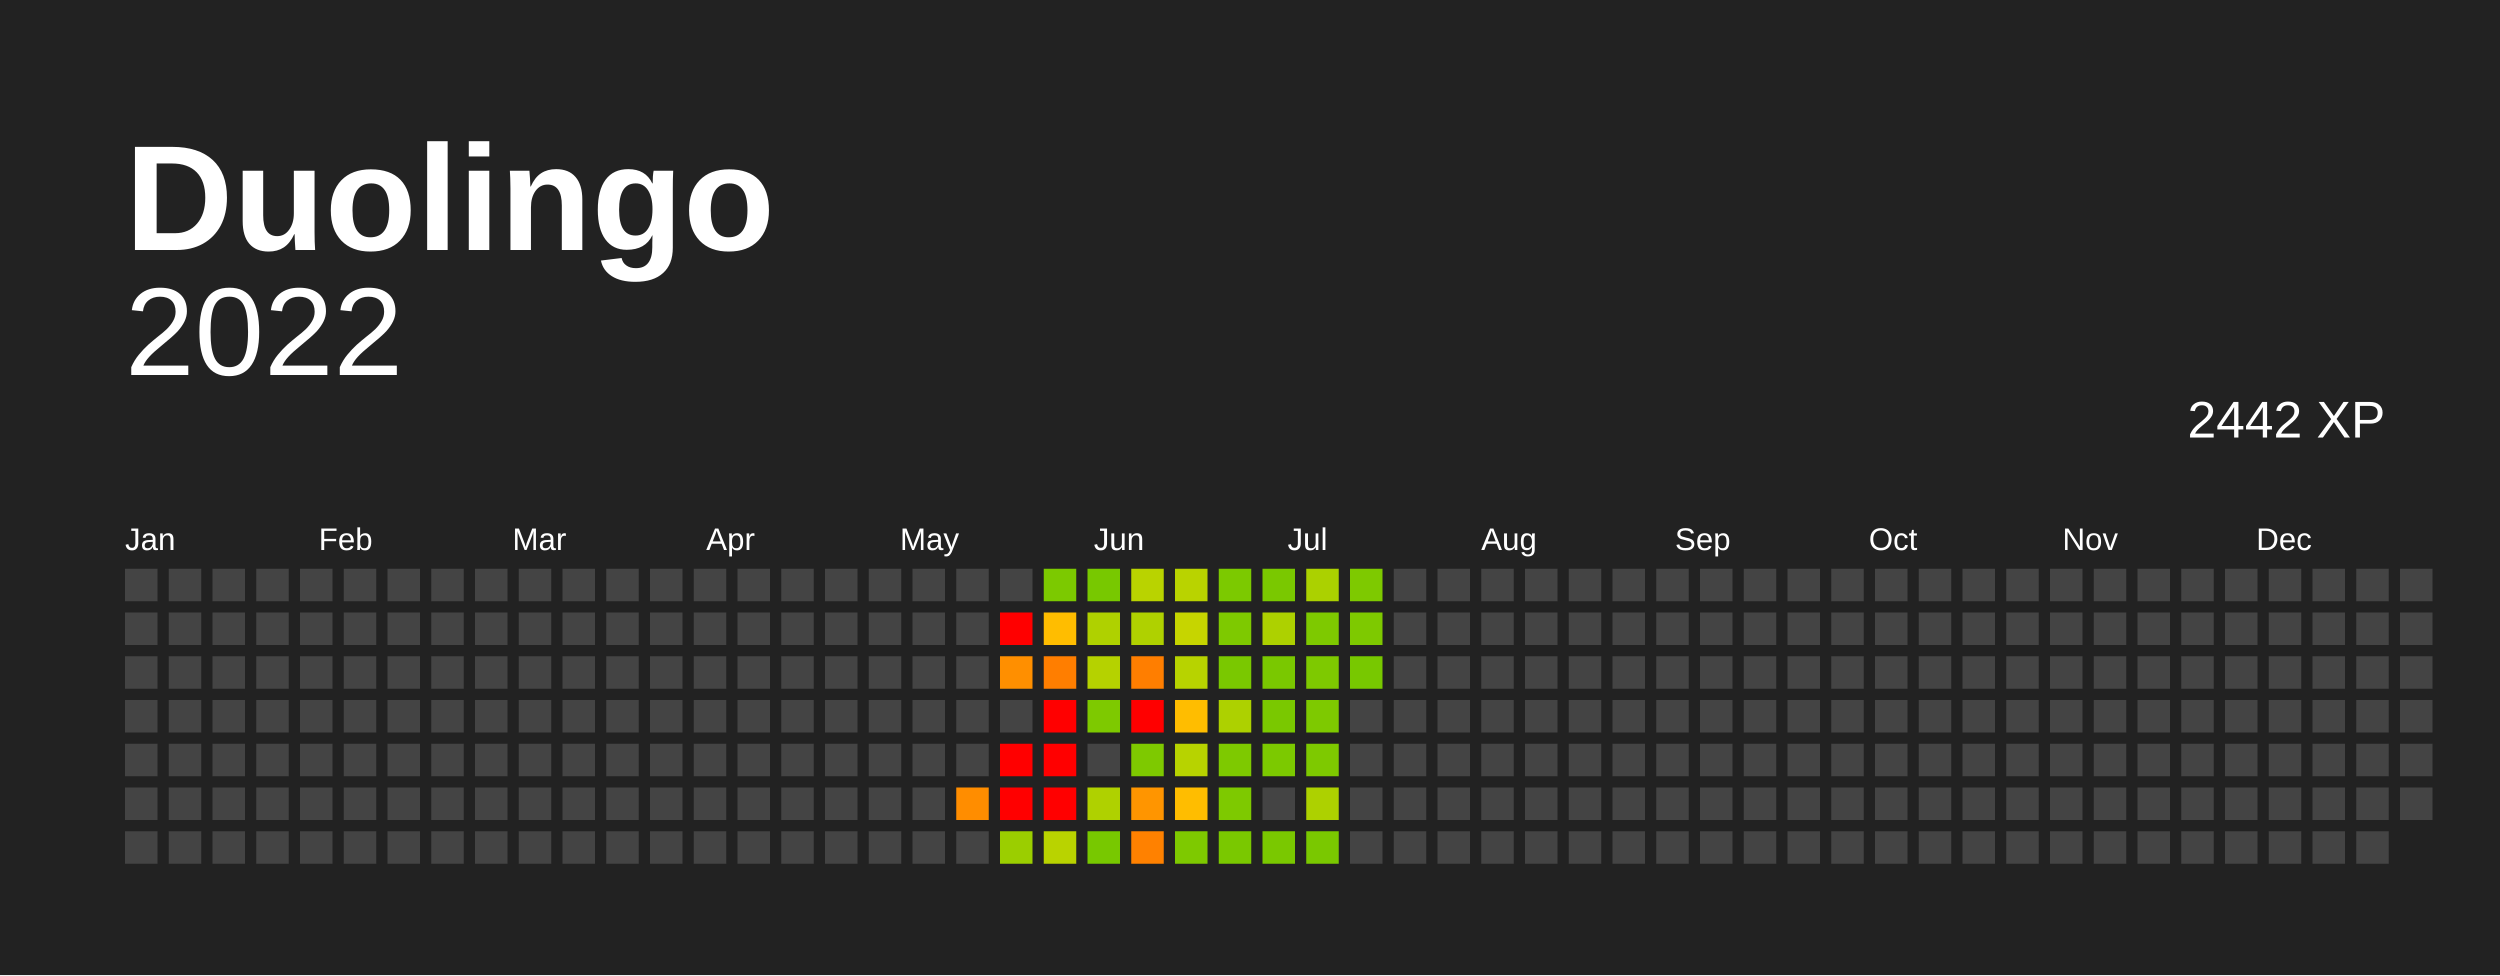
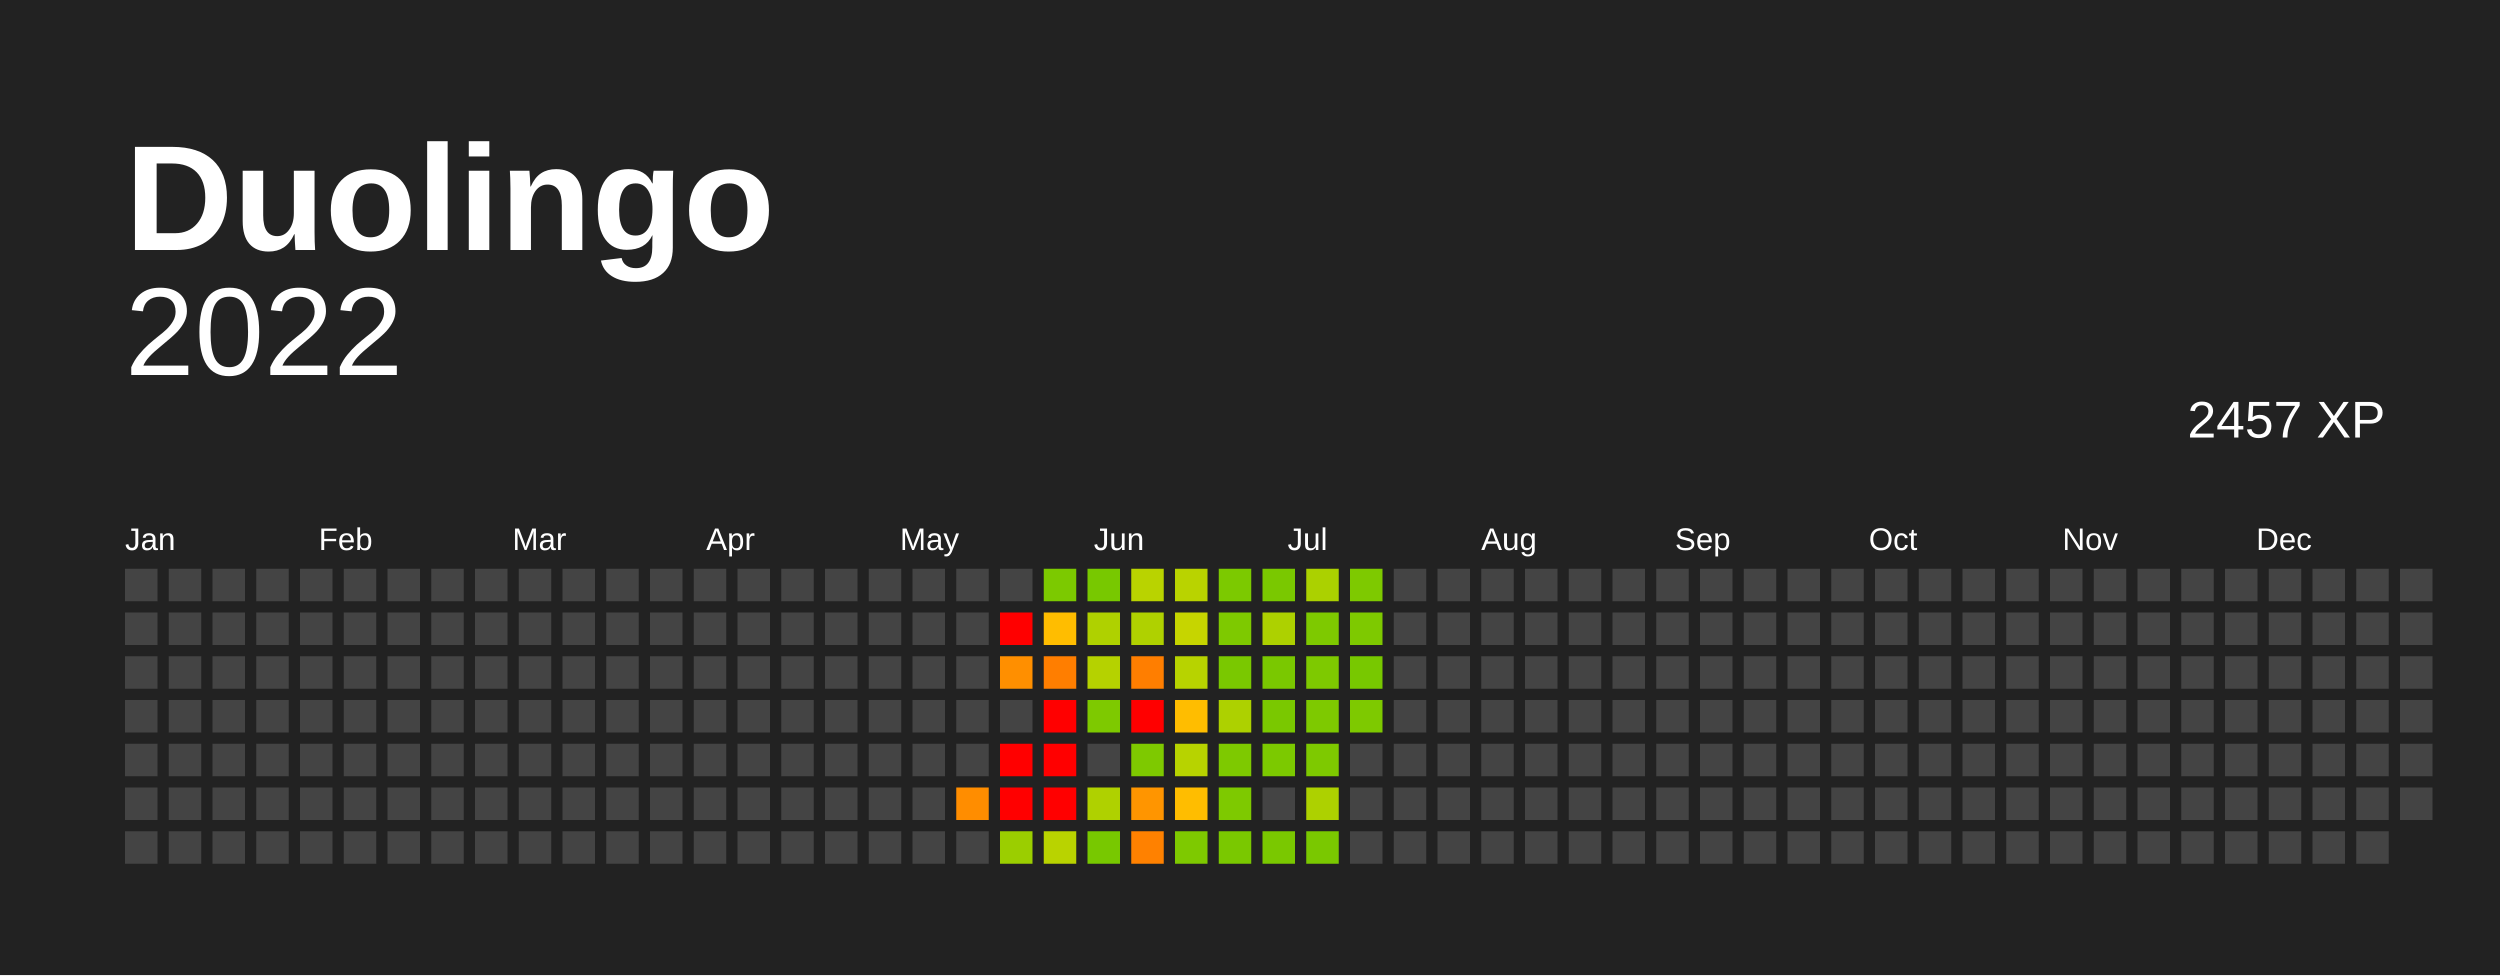
<svg xmlns="http://www.w3.org/2000/svg" baseProfile="full" height="78mm" version="1.1" viewBox="0,0,200,78" width="200mm">
  <defs />
  <rect fill="#222222" height="78" width="200" x="0" y="0" />
  <text fill="#FFFFFF" style="font-size:12px; font-family:Arial; font-weight:bold;" x="10" y="20"> Duolingo</text>
  <text alignment-baseline="hanging" fill="#FFFFFF" style="font-size:10.0px; font-family:Arial;" x="10" y="30">2022</text>
-   <text alignment-baseline="hanging" fill="#FFFFFF" style="font-size:4.125px; font-family:Arial;" x="175" y="35">2442 XP</text>
+   <text alignment-baseline="hanging" fill="#FFFFFF" style="font-size:4.125px; font-family:Arial;" x="175" y="35">2457 XP</text>
  <text fill="#FFFFFF" style="font-size:2.5px; font-family:Arial" x="10.0" y="44">Jan</text>
  <text fill="#FFFFFF" style="font-size:2.5px; font-family:Arial" x="25.5" y="44">Feb</text>
  <text fill="#FFFFFF" style="font-size:2.5px; font-family:Arial" x="41.0" y="44">Mar</text>
  <text fill="#FFFFFF" style="font-size:2.5px; font-family:Arial" x="56.5" y="44">Apr</text>
  <text fill="#FFFFFF" style="font-size:2.5px; font-family:Arial" x="72.0" y="44">May</text>
  <text fill="#FFFFFF" style="font-size:2.5px; font-family:Arial" x="87.5" y="44">Jun</text>
  <text fill="#FFFFFF" style="font-size:2.5px; font-family:Arial" x="103.0" y="44">Jul</text>
  <text fill="#FFFFFF" style="font-size:2.5px; font-family:Arial" x="118.5" y="44">Aug</text>
  <text fill="#FFFFFF" style="font-size:2.5px; font-family:Arial" x="134.0" y="44">Sep</text>
  <text fill="#FFFFFF" style="font-size:2.5px; font-family:Arial" x="149.5" y="44">Oct</text>
  <text fill="#FFFFFF" style="font-size:2.5px; font-family:Arial" x="165.0" y="44">Nov</text>
  <text fill="#FFFFFF" style="font-size:2.5px; font-family:Arial" x="180.5" y="44">Dec</text>
  <rect fill="#444444" height="2.6" width="2.6" x="10.0" y="45.5" />
  <rect fill="#444444" height="2.6" width="2.6" x="10.0" y="49.0" />
  <rect fill="#444444" height="2.6" width="2.6" x="10.0" y="52.5" />
  <rect fill="#444444" height="2.6" width="2.6" x="10.0" y="56.0" />
  <rect fill="#444444" height="2.6" width="2.6" x="10.0" y="59.5" />
  <rect fill="#444444" height="2.6" width="2.6" x="10.0" y="63.0" />
  <rect fill="#444444" height="2.6" width="2.6" x="10.0" y="66.5" />
  <rect fill="#444444" height="2.6" width="2.6" x="13.5" y="45.5" />
  <rect fill="#444444" height="2.6" width="2.6" x="13.5" y="49.0" />
  <rect fill="#444444" height="2.6" width="2.6" x="13.5" y="52.5" />
  <rect fill="#444444" height="2.6" width="2.6" x="13.5" y="56.0" />
  <rect fill="#444444" height="2.6" width="2.6" x="13.5" y="59.5" />
  <rect fill="#444444" height="2.6" width="2.6" x="13.5" y="63.0" />
  <rect fill="#444444" height="2.6" width="2.6" x="13.5" y="66.5" />
  <rect fill="#444444" height="2.6" width="2.6" x="17.0" y="45.5" />
  <rect fill="#444444" height="2.6" width="2.6" x="17.0" y="49.0" />
  <rect fill="#444444" height="2.6" width="2.6" x="17.0" y="52.5" />
  <rect fill="#444444" height="2.6" width="2.6" x="17.0" y="56.0" />
  <rect fill="#444444" height="2.6" width="2.6" x="17.0" y="59.5" />
  <rect fill="#444444" height="2.6" width="2.6" x="17.0" y="63.0" />
  <rect fill="#444444" height="2.6" width="2.6" x="17.0" y="66.5" />
  <rect fill="#444444" height="2.6" width="2.6" x="20.5" y="45.5" />
  <rect fill="#444444" height="2.6" width="2.6" x="20.5" y="49.0" />
  <rect fill="#444444" height="2.6" width="2.6" x="20.5" y="52.5" />
  <rect fill="#444444" height="2.6" width="2.6" x="20.5" y="56.0" />
  <rect fill="#444444" height="2.6" width="2.6" x="20.5" y="59.5" />
  <rect fill="#444444" height="2.6" width="2.6" x="20.5" y="63.0" />
  <rect fill="#444444" height="2.6" width="2.6" x="20.5" y="66.5" />
  <rect fill="#444444" height="2.6" width="2.6" x="24.0" y="45.5" />
  <rect fill="#444444" height="2.6" width="2.6" x="24.0" y="49.0" />
  <rect fill="#444444" height="2.6" width="2.6" x="24.0" y="52.5" />
  <rect fill="#444444" height="2.6" width="2.6" x="24.0" y="56.0" />
  <rect fill="#444444" height="2.6" width="2.6" x="24.0" y="59.5" />
  <rect fill="#444444" height="2.6" width="2.6" x="24.0" y="63.0" />
  <rect fill="#444444" height="2.6" width="2.6" x="24.0" y="66.5" />
  <rect fill="#444444" height="2.6" width="2.6" x="27.5" y="45.5" />
  <rect fill="#444444" height="2.6" width="2.6" x="27.5" y="49.0" />
  <rect fill="#444444" height="2.6" width="2.6" x="27.5" y="52.5" />
  <rect fill="#444444" height="2.6" width="2.6" x="27.5" y="56.0" />
  <rect fill="#444444" height="2.6" width="2.6" x="27.5" y="59.5" />
  <rect fill="#444444" height="2.6" width="2.6" x="27.5" y="63.0" />
  <rect fill="#444444" height="2.6" width="2.6" x="27.5" y="66.5" />
  <rect fill="#444444" height="2.6" width="2.6" x="31.0" y="45.5" />
  <rect fill="#444444" height="2.6" width="2.6" x="31.0" y="49.0" />
  <rect fill="#444444" height="2.6" width="2.6" x="31.0" y="52.5" />
  <rect fill="#444444" height="2.6" width="2.6" x="31.0" y="56.0" />
  <rect fill="#444444" height="2.6" width="2.6" x="31.0" y="59.5" />
  <rect fill="#444444" height="2.6" width="2.6" x="31.0" y="63.0" />
  <rect fill="#444444" height="2.6" width="2.6" x="31.0" y="66.5" />
  <rect fill="#444444" height="2.6" width="2.6" x="34.5" y="45.5" />
  <rect fill="#444444" height="2.6" width="2.6" x="34.5" y="49.0" />
  <rect fill="#444444" height="2.6" width="2.6" x="34.5" y="52.5" />
  <rect fill="#444444" height="2.6" width="2.6" x="34.5" y="56.0" />
  <rect fill="#444444" height="2.6" width="2.6" x="34.5" y="59.5" />
  <rect fill="#444444" height="2.6" width="2.6" x="34.5" y="63.0" />
  <rect fill="#444444" height="2.6" width="2.6" x="34.5" y="66.5" />
  <rect fill="#444444" height="2.6" width="2.6" x="38.0" y="45.5" />
  <rect fill="#444444" height="2.6" width="2.6" x="38.0" y="49.0" />
  <rect fill="#444444" height="2.6" width="2.6" x="38.0" y="52.5" />
  <rect fill="#444444" height="2.6" width="2.6" x="38.0" y="56.0" />
  <rect fill="#444444" height="2.6" width="2.6" x="38.0" y="59.5" />
  <rect fill="#444444" height="2.6" width="2.6" x="38.0" y="63.0" />
  <rect fill="#444444" height="2.6" width="2.6" x="38.0" y="66.5" />
  <rect fill="#444444" height="2.6" width="2.6" x="41.5" y="45.5" />
  <rect fill="#444444" height="2.6" width="2.6" x="41.5" y="49.0" />
  <rect fill="#444444" height="2.6" width="2.6" x="41.5" y="52.5" />
  <rect fill="#444444" height="2.6" width="2.6" x="41.5" y="56.0" />
  <rect fill="#444444" height="2.6" width="2.6" x="41.5" y="59.5" />
  <rect fill="#444444" height="2.6" width="2.6" x="41.5" y="63.0" />
  <rect fill="#444444" height="2.6" width="2.6" x="41.5" y="66.5" />
  <rect fill="#444444" height="2.6" width="2.6" x="45.0" y="45.5" />
  <rect fill="#444444" height="2.6" width="2.6" x="45.0" y="49.0" />
  <rect fill="#444444" height="2.6" width="2.6" x="45.0" y="52.5" />
  <rect fill="#444444" height="2.6" width="2.6" x="45.0" y="56.0" />
  <rect fill="#444444" height="2.6" width="2.6" x="45.0" y="59.5" />
  <rect fill="#444444" height="2.6" width="2.6" x="45.0" y="63.0" />
  <rect fill="#444444" height="2.6" width="2.6" x="45.0" y="66.5" />
  <rect fill="#444444" height="2.6" width="2.6" x="48.5" y="45.5" />
  <rect fill="#444444" height="2.6" width="2.6" x="48.5" y="49.0" />
  <rect fill="#444444" height="2.6" width="2.6" x="48.5" y="52.5" />
  <rect fill="#444444" height="2.6" width="2.6" x="48.5" y="56.0" />
  <rect fill="#444444" height="2.6" width="2.6" x="48.5" y="59.5" />
  <rect fill="#444444" height="2.6" width="2.6" x="48.5" y="63.0" />
  <rect fill="#444444" height="2.6" width="2.6" x="48.5" y="66.5" />
  <rect fill="#444444" height="2.6" width="2.6" x="52.0" y="45.5" />
  <rect fill="#444444" height="2.6" width="2.6" x="52.0" y="49.0" />
  <rect fill="#444444" height="2.6" width="2.6" x="52.0" y="52.5" />
  <rect fill="#444444" height="2.6" width="2.6" x="52.0" y="56.0" />
  <rect fill="#444444" height="2.6" width="2.6" x="52.0" y="59.5" />
  <rect fill="#444444" height="2.6" width="2.6" x="52.0" y="63.0" />
  <rect fill="#444444" height="2.6" width="2.6" x="52.0" y="66.5" />
  <rect fill="#444444" height="2.6" width="2.6" x="55.5" y="45.5" />
  <rect fill="#444444" height="2.6" width="2.6" x="55.5" y="49.0" />
  <rect fill="#444444" height="2.6" width="2.6" x="55.5" y="52.5" />
  <rect fill="#444444" height="2.6" width="2.6" x="55.5" y="56.0" />
  <rect fill="#444444" height="2.6" width="2.6" x="55.5" y="59.5" />
  <rect fill="#444444" height="2.6" width="2.6" x="55.5" y="63.0" />
  <rect fill="#444444" height="2.6" width="2.6" x="55.5" y="66.5" />
  <rect fill="#444444" height="2.6" width="2.6" x="59.0" y="45.5" />
  <rect fill="#444444" height="2.6" width="2.6" x="59.0" y="49.0" />
  <rect fill="#444444" height="2.6" width="2.6" x="59.0" y="52.5" />
  <rect fill="#444444" height="2.6" width="2.6" x="59.0" y="56.0" />
  <rect fill="#444444" height="2.6" width="2.6" x="59.0" y="59.5" />
  <rect fill="#444444" height="2.6" width="2.6" x="59.0" y="63.0" />
  <rect fill="#444444" height="2.6" width="2.6" x="59.0" y="66.5" />
  <rect fill="#444444" height="2.6" width="2.6" x="62.5" y="45.5" />
  <rect fill="#444444" height="2.6" width="2.6" x="62.5" y="49.0" />
  <rect fill="#444444" height="2.6" width="2.6" x="62.5" y="52.5" />
  <rect fill="#444444" height="2.6" width="2.6" x="62.5" y="56.0" />
  <rect fill="#444444" height="2.6" width="2.6" x="62.5" y="59.5" />
  <rect fill="#444444" height="2.6" width="2.6" x="62.5" y="63.0" />
  <rect fill="#444444" height="2.6" width="2.6" x="62.5" y="66.5" />
  <rect fill="#444444" height="2.6" width="2.6" x="66.0" y="45.5" />
  <rect fill="#444444" height="2.6" width="2.6" x="66.0" y="49.0" />
  <rect fill="#444444" height="2.6" width="2.6" x="66.0" y="52.5" />
  <rect fill="#444444" height="2.6" width="2.6" x="66.0" y="56.0" />
  <rect fill="#444444" height="2.6" width="2.6" x="66.0" y="59.5" />
  <rect fill="#444444" height="2.6" width="2.6" x="66.0" y="63.0" />
  <rect fill="#444444" height="2.6" width="2.6" x="66.0" y="66.5" />
  <rect fill="#444444" height="2.6" width="2.6" x="69.5" y="45.5" />
  <rect fill="#444444" height="2.6" width="2.6" x="69.5" y="49.0" />
  <rect fill="#444444" height="2.6" width="2.6" x="69.5" y="52.5" />
  <rect fill="#444444" height="2.6" width="2.6" x="69.5" y="56.0" />
  <rect fill="#444444" height="2.6" width="2.6" x="69.5" y="59.5" />
  <rect fill="#444444" height="2.6" width="2.6" x="69.5" y="63.0" />
  <rect fill="#444444" height="2.6" width="2.6" x="69.5" y="66.5" />
  <rect fill="#444444" height="2.6" width="2.6" x="73.0" y="45.5" />
  <rect fill="#444444" height="2.6" width="2.6" x="73.0" y="49.0" />
  <rect fill="#444444" height="2.6" width="2.6" x="73.0" y="52.5" />
  <rect fill="#444444" height="2.6" width="2.6" x="73.0" y="56.0" />
  <rect fill="#444444" height="2.6" width="2.6" x="73.0" y="59.5" />
  <rect fill="#444444" height="2.6" width="2.6" x="73.0" y="63.0" />
  <rect fill="#444444" height="2.6" width="2.6" x="73.0" y="66.5" />
  <rect fill="#444444" height="2.6" width="2.6" x="76.5" y="45.5" />
  <rect fill="#444444" height="2.6" width="2.6" x="76.5" y="49.0" />
  <rect fill="#444444" height="2.6" width="2.6" x="76.5" y="52.5" />
  <rect fill="#444444" height="2.6" width="2.6" x="76.5" y="56.0" />
  <rect fill="#444444" height="2.6" width="2.6" x="76.5" y="59.5" />
  <rect fill="#ff8d00" height="2.6" width="2.6" x="76.5" y="63.0" />
  <rect fill="#444444" height="2.6" width="2.6" x="76.5" y="66.5" />
  <rect fill="#444444" height="2.6" width="2.6" x="80.0" y="45.5" />
  <rect fill="red" height="2.6" width="2.6" x="80.0" y="49.0" />
  <rect fill="#ff8f00" height="2.6" width="2.6" x="80.0" y="52.5" />
  <rect fill="#444444" height="2.6" width="2.6" x="80.0" y="56.0" />
  <rect fill="red" height="2.6" width="2.6" x="80.0" y="59.5" />
  <rect fill="red" height="2.6" width="2.6" x="80.0" y="63.0" />
  <rect fill="#9bce00" height="2.6" width="2.6" x="80.0" y="66.5" />
  <rect fill="#7cc900" height="2.6" width="2.6" x="83.5" y="45.5" />
  <rect fill="#ffbd00" height="2.6" width="2.6" x="83.5" y="49.0" />
  <rect fill="#ff7e00" height="2.6" width="2.6" x="83.5" y="52.5" />
  <rect fill="red" height="2.6" width="2.6" x="83.5" y="56.0" />
  <rect fill="red" height="2.6" width="2.6" x="83.5" y="59.5" />
  <rect fill="red" height="2.6" width="2.6" x="83.5" y="63.0" />
  <rect fill="#b9d300" height="2.6" width="2.6" x="83.5" y="66.5" />
  <rect fill="#78c800" height="2.6" width="2.6" x="87.0" y="45.5" />
  <rect fill="#afd100" height="2.6" width="2.6" x="87.0" y="49.0" />
  <rect fill="#b5d200" height="2.6" width="2.6" x="87.0" y="52.5" />
  <rect fill="#7ec900" height="2.6" width="2.6" x="87.0" y="56.0" />
  <rect fill="#444444" height="2.6" width="2.6" x="87.0" y="59.5" />
  <rect fill="#afd100" height="2.6" width="2.6" x="87.0" y="63.0" />
  <rect fill="#78c800" height="2.6" width="2.6" x="87.0" y="66.5" />
  <rect fill="#b9d300" height="2.6" width="2.6" x="90.5" y="45.5" />
  <rect fill="#afd100" height="2.6" width="2.6" x="90.5" y="49.0" />
  <rect fill="#ff7e00" height="2.6" width="2.6" x="90.5" y="52.5" />
  <rect fill="red" height="2.6" width="2.6" x="90.5" y="56.0" />
  <rect fill="#7ec900" height="2.6" width="2.6" x="90.5" y="59.5" />
  <rect fill="#ff9500" height="2.6" width="2.6" x="90.5" y="63.0" />
  <rect fill="#ff8100" height="2.6" width="2.6" x="90.5" y="66.5" />
  <rect fill="#b9d300" height="2.6" width="2.6" x="94.0" y="45.5" />
  <rect fill="#c6d500" height="2.6" width="2.6" x="94.0" y="49.0" />
  <rect fill="#b7d300" height="2.6" width="2.6" x="94.0" y="52.5" />
  <rect fill="#ffbd00" height="2.6" width="2.6" x="94.0" y="56.0" />
  <rect fill="#b7d300" height="2.6" width="2.6" x="94.0" y="59.5" />
  <rect fill="#ffbd00" height="2.6" width="2.6" x="94.0" y="63.0" />
  <rect fill="#7ec900" height="2.6" width="2.6" x="94.0" y="66.5" />
  <rect fill="#7cc900" height="2.6" width="2.6" x="97.5" y="45.5" />
  <rect fill="#7ec900" height="2.6" width="2.6" x="97.5" y="49.0" />
  <rect fill="#7ac800" height="2.6" width="2.6" x="97.5" y="52.5" />
  <rect fill="#add100" height="2.6" width="2.6" x="97.5" y="56.0" />
  <rect fill="#7ec900" height="2.6" width="2.6" x="97.5" y="59.5" />
  <rect fill="#7ec900" height="2.6" width="2.6" x="97.5" y="63.0" />
  <rect fill="#7ac800" height="2.6" width="2.6" x="97.5" y="66.5" />
  <rect fill="#7ac800" height="2.6" width="2.6" x="101.0" y="45.5" />
  <rect fill="#add100" height="2.6" width="2.6" x="101.0" y="49.0" />
  <rect fill="#7ac800" height="2.6" width="2.6" x="101.0" y="52.5" />
  <rect fill="#7ac800" height="2.6" width="2.6" x="101.0" y="56.0" />
  <rect fill="#7cc900" height="2.6" width="2.6" x="101.0" y="59.5" />
  <rect fill="#444444" height="2.6" width="2.6" x="101.0" y="63.0" />
  <rect fill="#7ac800" height="2.6" width="2.6" x="101.0" y="66.5" />
  <rect fill="#abd100" height="2.6" width="2.6" x="104.5" y="45.5" />
  <rect fill="#7ec900" height="2.6" width="2.6" x="104.5" y="49.0" />
  <rect fill="#7ec900" height="2.6" width="2.6" x="104.5" y="52.5" />
  <rect fill="#7ec900" height="2.6" width="2.6" x="104.5" y="56.0" />
  <rect fill="#7ec900" height="2.6" width="2.6" x="104.5" y="59.5" />
  <rect fill="#add100" height="2.6" width="2.6" x="104.5" y="63.0" />
  <rect fill="#7ac800" height="2.6" width="2.6" x="104.5" y="66.5" />
  <rect fill="#7ec900" height="2.6" width="2.6" x="108.0" y="45.5" />
  <rect fill="#7ec900" height="2.6" width="2.6" x="108.0" y="49.0" />
  <rect fill="#78c800" height="2.6" width="2.6" x="108.0" y="52.5" />
-   <rect fill="#444444" height="2.6" width="2.6" x="108.0" y="56.0" />
+   <rect fill="#7ec900" height="2.6" width="2.6" x="108.0" y="56.0" />
  <rect fill="#444444" height="2.6" width="2.6" x="108.0" y="59.5" />
  <rect fill="#444444" height="2.6" width="2.6" x="108.0" y="63.0" />
  <rect fill="#444444" height="2.6" width="2.6" x="108.0" y="66.5" />
  <rect fill="#444444" height="2.6" width="2.6" x="111.5" y="45.5" />
  <rect fill="#444444" height="2.6" width="2.6" x="111.5" y="49.0" />
  <rect fill="#444444" height="2.6" width="2.6" x="111.5" y="52.5" />
  <rect fill="#444444" height="2.6" width="2.6" x="111.5" y="56.0" />
  <rect fill="#444444" height="2.6" width="2.6" x="111.5" y="59.5" />
  <rect fill="#444444" height="2.6" width="2.6" x="111.5" y="63.0" />
  <rect fill="#444444" height="2.6" width="2.6" x="111.5" y="66.5" />
  <rect fill="#444444" height="2.6" width="2.6" x="115.0" y="45.5" />
  <rect fill="#444444" height="2.6" width="2.6" x="115.0" y="49.0" />
  <rect fill="#444444" height="2.6" width="2.6" x="115.0" y="52.5" />
  <rect fill="#444444" height="2.6" width="2.6" x="115.0" y="56.0" />
  <rect fill="#444444" height="2.6" width="2.6" x="115.0" y="59.5" />
  <rect fill="#444444" height="2.6" width="2.6" x="115.0" y="63.0" />
  <rect fill="#444444" height="2.6" width="2.6" x="115.0" y="66.5" />
  <rect fill="#444444" height="2.6" width="2.6" x="118.5" y="45.5" />
  <rect fill="#444444" height="2.6" width="2.6" x="118.5" y="49.0" />
  <rect fill="#444444" height="2.6" width="2.6" x="118.5" y="52.5" />
  <rect fill="#444444" height="2.6" width="2.6" x="118.5" y="56.0" />
  <rect fill="#444444" height="2.6" width="2.6" x="118.5" y="59.5" />
  <rect fill="#444444" height="2.6" width="2.6" x="118.5" y="63.0" />
  <rect fill="#444444" height="2.6" width="2.6" x="118.5" y="66.5" />
  <rect fill="#444444" height="2.6" width="2.6" x="122.0" y="45.5" />
  <rect fill="#444444" height="2.6" width="2.6" x="122.0" y="49.0" />
  <rect fill="#444444" height="2.6" width="2.6" x="122.0" y="52.5" />
  <rect fill="#444444" height="2.6" width="2.6" x="122.0" y="56.0" />
  <rect fill="#444444" height="2.6" width="2.6" x="122.0" y="59.5" />
  <rect fill="#444444" height="2.6" width="2.6" x="122.0" y="63.0" />
  <rect fill="#444444" height="2.6" width="2.6" x="122.0" y="66.5" />
  <rect fill="#444444" height="2.6" width="2.6" x="125.5" y="45.5" />
  <rect fill="#444444" height="2.6" width="2.6" x="125.5" y="49.0" />
  <rect fill="#444444" height="2.6" width="2.6" x="125.5" y="52.5" />
  <rect fill="#444444" height="2.6" width="2.6" x="125.5" y="56.0" />
  <rect fill="#444444" height="2.6" width="2.6" x="125.5" y="59.5" />
  <rect fill="#444444" height="2.6" width="2.6" x="125.5" y="63.0" />
  <rect fill="#444444" height="2.6" width="2.6" x="125.5" y="66.5" />
  <rect fill="#444444" height="2.6" width="2.6" x="129.0" y="45.5" />
  <rect fill="#444444" height="2.6" width="2.6" x="129.0" y="49.0" />
  <rect fill="#444444" height="2.6" width="2.6" x="129.0" y="52.5" />
  <rect fill="#444444" height="2.6" width="2.6" x="129.0" y="56.0" />
  <rect fill="#444444" height="2.6" width="2.6" x="129.0" y="59.5" />
  <rect fill="#444444" height="2.6" width="2.6" x="129.0" y="63.0" />
  <rect fill="#444444" height="2.6" width="2.6" x="129.0" y="66.5" />
  <rect fill="#444444" height="2.6" width="2.6" x="132.5" y="45.5" />
  <rect fill="#444444" height="2.6" width="2.6" x="132.5" y="49.0" />
  <rect fill="#444444" height="2.6" width="2.6" x="132.5" y="52.5" />
  <rect fill="#444444" height="2.6" width="2.6" x="132.5" y="56.0" />
  <rect fill="#444444" height="2.6" width="2.6" x="132.5" y="59.5" />
  <rect fill="#444444" height="2.6" width="2.6" x="132.5" y="63.0" />
  <rect fill="#444444" height="2.6" width="2.6" x="132.5" y="66.5" />
  <rect fill="#444444" height="2.6" width="2.6" x="136.0" y="45.5" />
  <rect fill="#444444" height="2.6" width="2.6" x="136.0" y="49.0" />
  <rect fill="#444444" height="2.6" width="2.6" x="136.0" y="52.5" />
  <rect fill="#444444" height="2.6" width="2.6" x="136.0" y="56.0" />
  <rect fill="#444444" height="2.6" width="2.6" x="136.0" y="59.5" />
  <rect fill="#444444" height="2.6" width="2.6" x="136.0" y="63.0" />
  <rect fill="#444444" height="2.6" width="2.6" x="136.0" y="66.5" />
  <rect fill="#444444" height="2.6" width="2.6" x="139.5" y="45.5" />
  <rect fill="#444444" height="2.6" width="2.6" x="139.5" y="49.0" />
  <rect fill="#444444" height="2.6" width="2.6" x="139.5" y="52.5" />
  <rect fill="#444444" height="2.6" width="2.6" x="139.5" y="56.0" />
  <rect fill="#444444" height="2.6" width="2.6" x="139.5" y="59.5" />
  <rect fill="#444444" height="2.6" width="2.6" x="139.5" y="63.0" />
  <rect fill="#444444" height="2.6" width="2.6" x="139.5" y="66.5" />
  <rect fill="#444444" height="2.6" width="2.6" x="143.0" y="45.5" />
  <rect fill="#444444" height="2.6" width="2.6" x="143.0" y="49.0" />
  <rect fill="#444444" height="2.6" width="2.6" x="143.0" y="52.5" />
  <rect fill="#444444" height="2.6" width="2.6" x="143.0" y="56.0" />
  <rect fill="#444444" height="2.6" width="2.6" x="143.0" y="59.5" />
  <rect fill="#444444" height="2.6" width="2.6" x="143.0" y="63.0" />
  <rect fill="#444444" height="2.6" width="2.6" x="143.0" y="66.5" />
  <rect fill="#444444" height="2.6" width="2.6" x="146.5" y="45.5" />
  <rect fill="#444444" height="2.6" width="2.6" x="146.5" y="49.0" />
  <rect fill="#444444" height="2.6" width="2.6" x="146.5" y="52.5" />
  <rect fill="#444444" height="2.6" width="2.6" x="146.5" y="56.0" />
  <rect fill="#444444" height="2.6" width="2.6" x="146.5" y="59.5" />
  <rect fill="#444444" height="2.6" width="2.6" x="146.5" y="63.0" />
  <rect fill="#444444" height="2.6" width="2.6" x="146.5" y="66.5" />
  <rect fill="#444444" height="2.6" width="2.6" x="150.0" y="45.5" />
  <rect fill="#444444" height="2.6" width="2.6" x="150.0" y="49.0" />
  <rect fill="#444444" height="2.6" width="2.6" x="150.0" y="52.5" />
  <rect fill="#444444" height="2.6" width="2.6" x="150.0" y="56.0" />
  <rect fill="#444444" height="2.6" width="2.6" x="150.0" y="59.5" />
  <rect fill="#444444" height="2.6" width="2.6" x="150.0" y="63.0" />
  <rect fill="#444444" height="2.6" width="2.6" x="150.0" y="66.5" />
  <rect fill="#444444" height="2.6" width="2.6" x="153.5" y="45.5" />
  <rect fill="#444444" height="2.6" width="2.6" x="153.5" y="49.0" />
  <rect fill="#444444" height="2.6" width="2.6" x="153.5" y="52.5" />
  <rect fill="#444444" height="2.6" width="2.6" x="153.5" y="56.0" />
  <rect fill="#444444" height="2.6" width="2.6" x="153.5" y="59.5" />
  <rect fill="#444444" height="2.6" width="2.6" x="153.5" y="63.0" />
  <rect fill="#444444" height="2.6" width="2.6" x="153.5" y="66.5" />
  <rect fill="#444444" height="2.6" width="2.6" x="157.0" y="45.5" />
  <rect fill="#444444" height="2.6" width="2.6" x="157.0" y="49.0" />
  <rect fill="#444444" height="2.6" width="2.6" x="157.0" y="52.5" />
  <rect fill="#444444" height="2.6" width="2.6" x="157.0" y="56.0" />
  <rect fill="#444444" height="2.6" width="2.6" x="157.0" y="59.5" />
  <rect fill="#444444" height="2.6" width="2.6" x="157.0" y="63.0" />
  <rect fill="#444444" height="2.6" width="2.6" x="157.0" y="66.5" />
  <rect fill="#444444" height="2.6" width="2.6" x="160.5" y="45.5" />
  <rect fill="#444444" height="2.6" width="2.6" x="160.5" y="49.0" />
  <rect fill="#444444" height="2.6" width="2.6" x="160.5" y="52.5" />
  <rect fill="#444444" height="2.6" width="2.6" x="160.5" y="56.0" />
  <rect fill="#444444" height="2.6" width="2.6" x="160.5" y="59.5" />
  <rect fill="#444444" height="2.6" width="2.6" x="160.5" y="63.0" />
  <rect fill="#444444" height="2.6" width="2.6" x="160.5" y="66.5" />
  <rect fill="#444444" height="2.6" width="2.6" x="164.0" y="45.5" />
  <rect fill="#444444" height="2.6" width="2.6" x="164.0" y="49.0" />
  <rect fill="#444444" height="2.6" width="2.6" x="164.0" y="52.5" />
  <rect fill="#444444" height="2.6" width="2.6" x="164.0" y="56.0" />
  <rect fill="#444444" height="2.6" width="2.6" x="164.0" y="59.5" />
  <rect fill="#444444" height="2.6" width="2.6" x="164.0" y="63.0" />
  <rect fill="#444444" height="2.6" width="2.6" x="164.0" y="66.5" />
  <rect fill="#444444" height="2.6" width="2.6" x="167.5" y="45.5" />
  <rect fill="#444444" height="2.6" width="2.6" x="167.5" y="49.0" />
  <rect fill="#444444" height="2.6" width="2.6" x="167.5" y="52.5" />
  <rect fill="#444444" height="2.6" width="2.6" x="167.5" y="56.0" />
  <rect fill="#444444" height="2.6" width="2.6" x="167.5" y="59.5" />
  <rect fill="#444444" height="2.6" width="2.6" x="167.5" y="63.0" />
  <rect fill="#444444" height="2.6" width="2.6" x="167.5" y="66.5" />
  <rect fill="#444444" height="2.6" width="2.6" x="171.0" y="45.5" />
  <rect fill="#444444" height="2.6" width="2.6" x="171.0" y="49.0" />
  <rect fill="#444444" height="2.6" width="2.6" x="171.0" y="52.5" />
  <rect fill="#444444" height="2.6" width="2.6" x="171.0" y="56.0" />
  <rect fill="#444444" height="2.6" width="2.6" x="171.0" y="59.5" />
  <rect fill="#444444" height="2.6" width="2.6" x="171.0" y="63.0" />
  <rect fill="#444444" height="2.6" width="2.6" x="171.0" y="66.5" />
  <rect fill="#444444" height="2.6" width="2.6" x="174.5" y="45.5" />
  <rect fill="#444444" height="2.6" width="2.6" x="174.5" y="49.0" />
  <rect fill="#444444" height="2.6" width="2.6" x="174.5" y="52.5" />
  <rect fill="#444444" height="2.6" width="2.6" x="174.5" y="56.0" />
  <rect fill="#444444" height="2.6" width="2.6" x="174.5" y="59.5" />
  <rect fill="#444444" height="2.6" width="2.6" x="174.5" y="63.0" />
  <rect fill="#444444" height="2.6" width="2.6" x="174.5" y="66.5" />
  <rect fill="#444444" height="2.6" width="2.6" x="178.0" y="45.5" />
  <rect fill="#444444" height="2.6" width="2.6" x="178.0" y="49.0" />
  <rect fill="#444444" height="2.6" width="2.6" x="178.0" y="52.5" />
  <rect fill="#444444" height="2.6" width="2.6" x="178.0" y="56.0" />
  <rect fill="#444444" height="2.6" width="2.6" x="178.0" y="59.5" />
  <rect fill="#444444" height="2.6" width="2.6" x="178.0" y="63.0" />
  <rect fill="#444444" height="2.6" width="2.6" x="178.0" y="66.5" />
  <rect fill="#444444" height="2.6" width="2.6" x="181.5" y="45.5" />
  <rect fill="#444444" height="2.6" width="2.6" x="181.5" y="49.0" />
  <rect fill="#444444" height="2.6" width="2.6" x="181.5" y="52.5" />
  <rect fill="#444444" height="2.6" width="2.6" x="181.5" y="56.0" />
  <rect fill="#444444" height="2.6" width="2.6" x="181.5" y="59.5" />
  <rect fill="#444444" height="2.6" width="2.6" x="181.5" y="63.0" />
  <rect fill="#444444" height="2.6" width="2.6" x="181.5" y="66.5" />
  <rect fill="#444444" height="2.6" width="2.6" x="185.0" y="45.5" />
  <rect fill="#444444" height="2.6" width="2.6" x="185.0" y="49.0" />
  <rect fill="#444444" height="2.6" width="2.6" x="185.0" y="52.5" />
  <rect fill="#444444" height="2.6" width="2.6" x="185.0" y="56.0" />
  <rect fill="#444444" height="2.6" width="2.6" x="185.0" y="59.5" />
  <rect fill="#444444" height="2.6" width="2.6" x="185.0" y="63.0" />
  <rect fill="#444444" height="2.6" width="2.6" x="185.0" y="66.5" />
  <rect fill="#444444" height="2.6" width="2.6" x="188.5" y="45.5" />
  <rect fill="#444444" height="2.6" width="2.6" x="188.5" y="49.0" />
  <rect fill="#444444" height="2.6" width="2.6" x="188.5" y="52.5" />
  <rect fill="#444444" height="2.6" width="2.6" x="188.5" y="56.0" />
  <rect fill="#444444" height="2.6" width="2.6" x="188.5" y="59.5" />
  <rect fill="#444444" height="2.6" width="2.6" x="188.5" y="63.0" />
  <rect fill="#444444" height="2.6" width="2.6" x="188.5" y="66.5" />
  <rect fill="#444444" height="2.6" width="2.6" x="192.0" y="45.5" />
  <rect fill="#444444" height="2.6" width="2.6" x="192.0" y="49.0" />
  <rect fill="#444444" height="2.6" width="2.6" x="192.0" y="52.5" />
  <rect fill="#444444" height="2.6" width="2.6" x="192.0" y="56.0" />
  <rect fill="#444444" height="2.6" width="2.6" x="192.0" y="59.5" />
  <rect fill="#444444" height="2.6" width="2.6" x="192.0" y="63.0" />
</svg>
